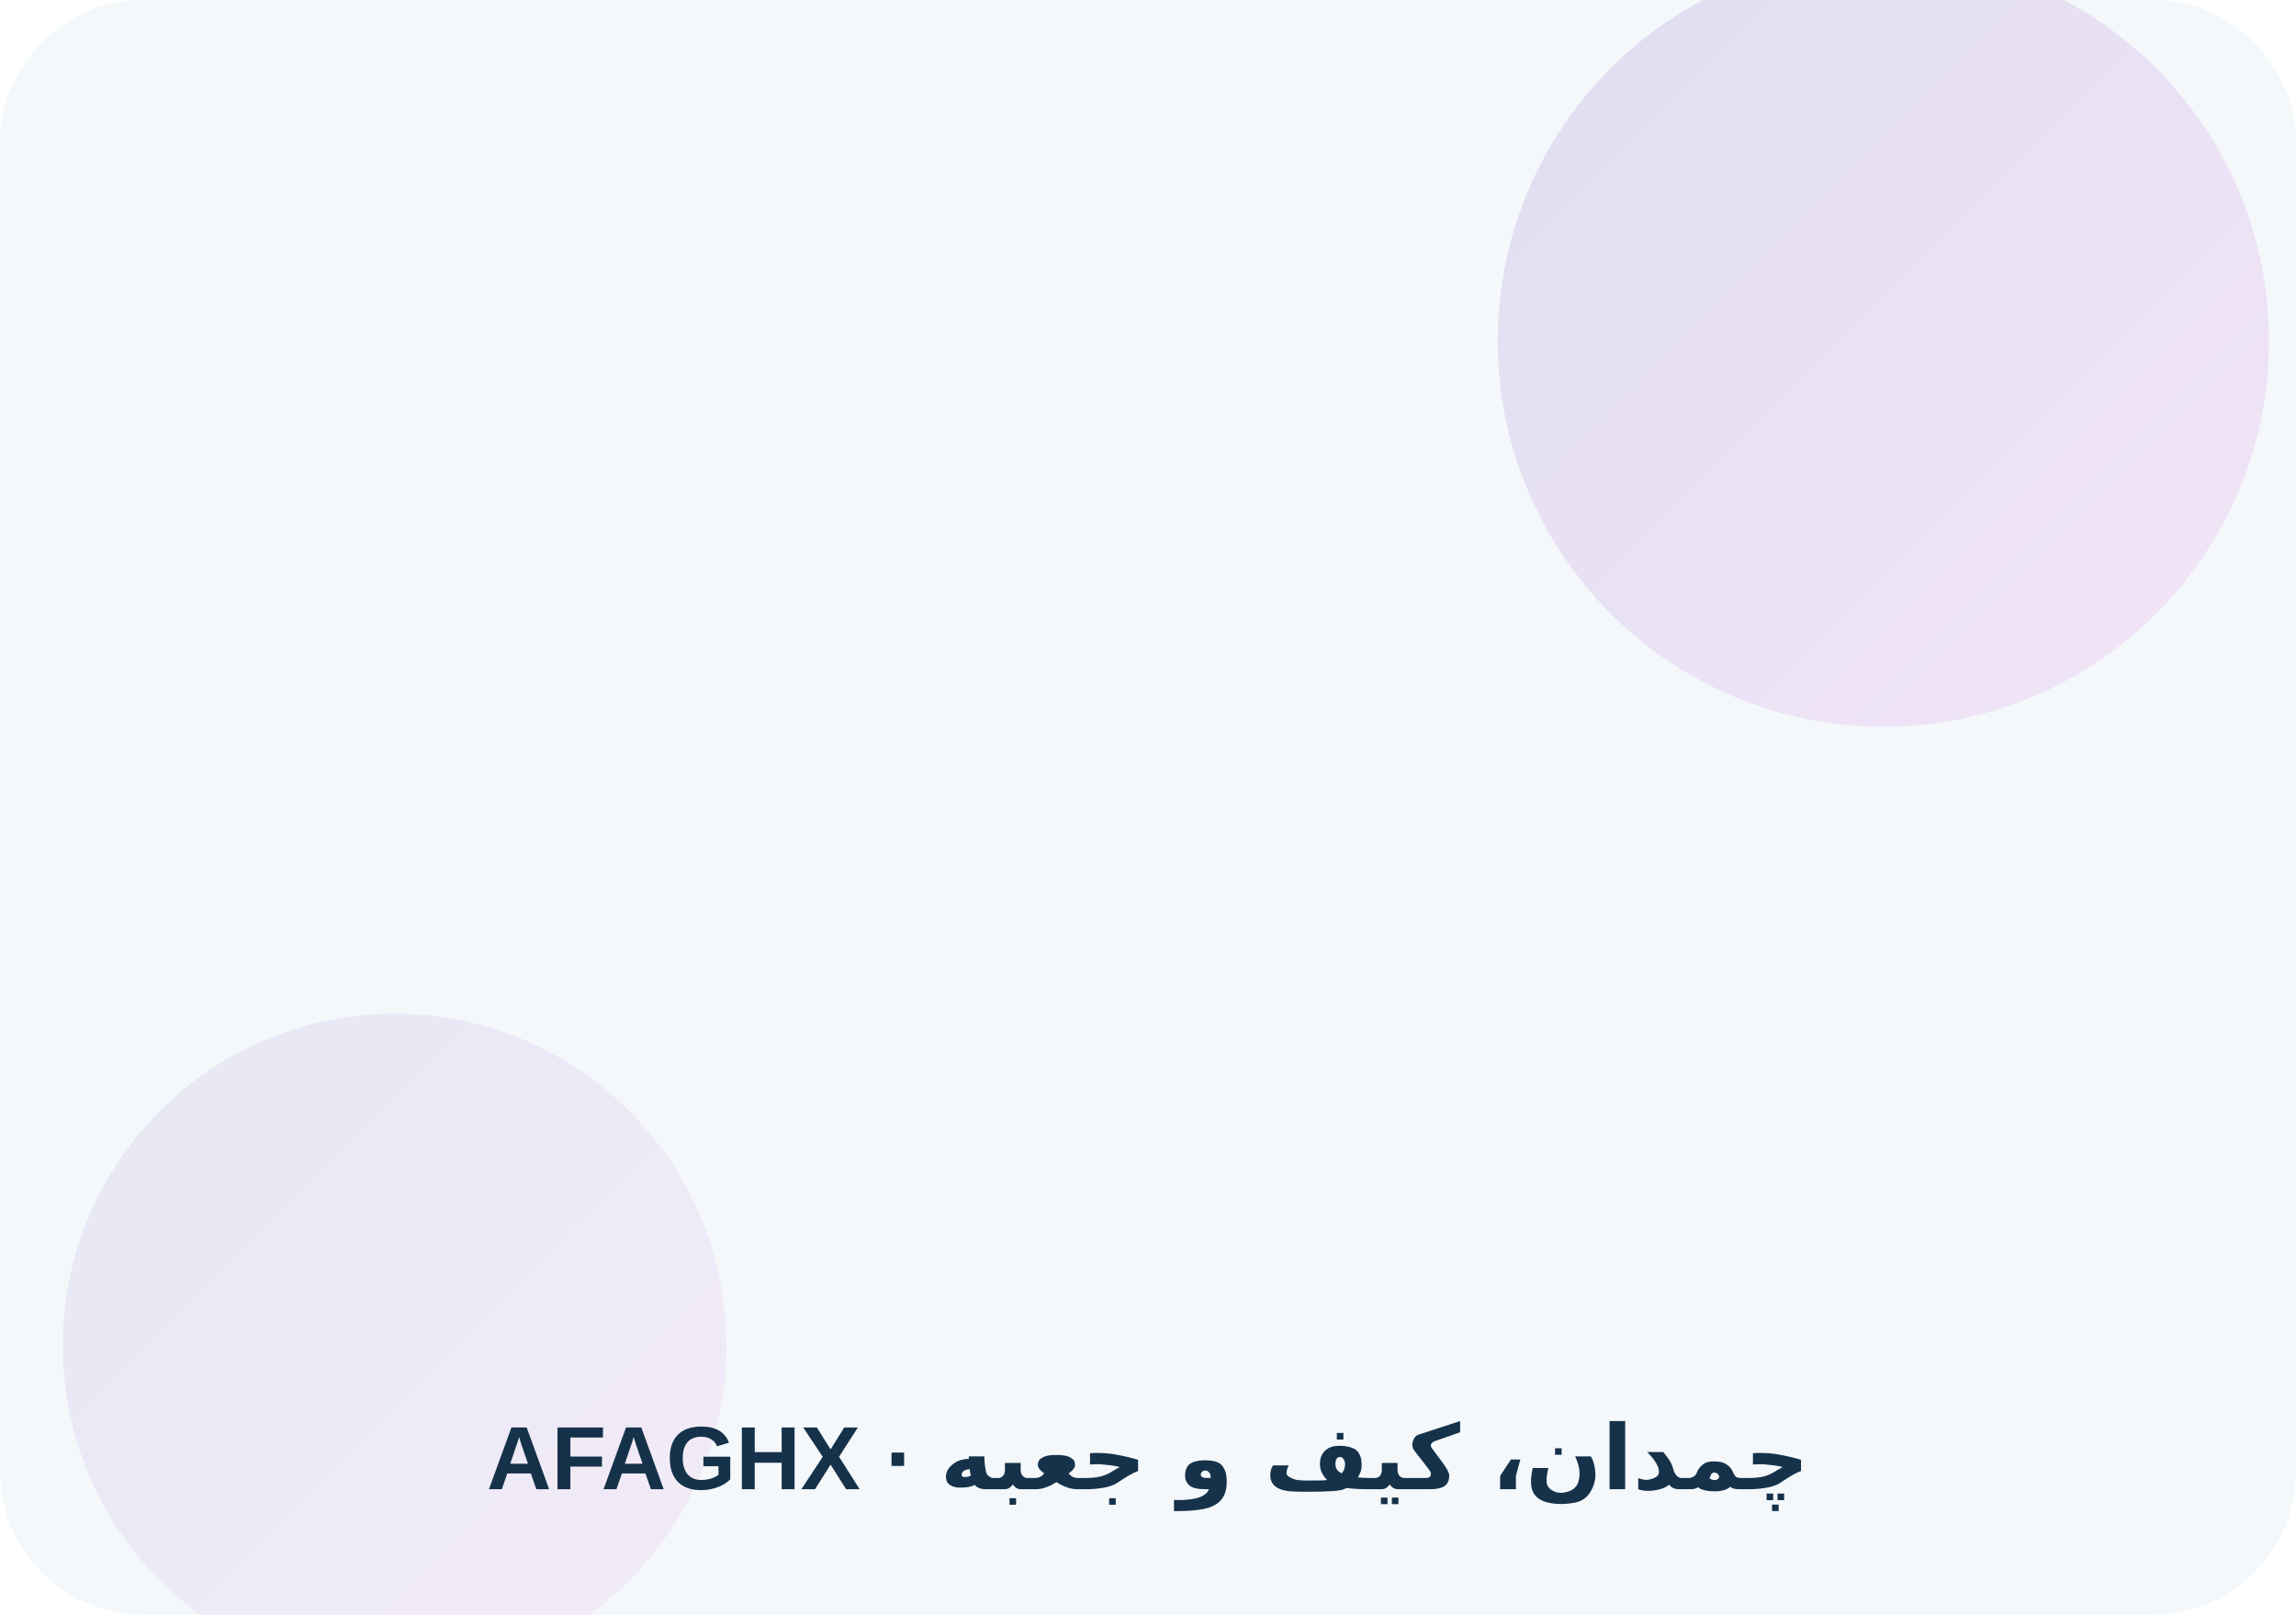
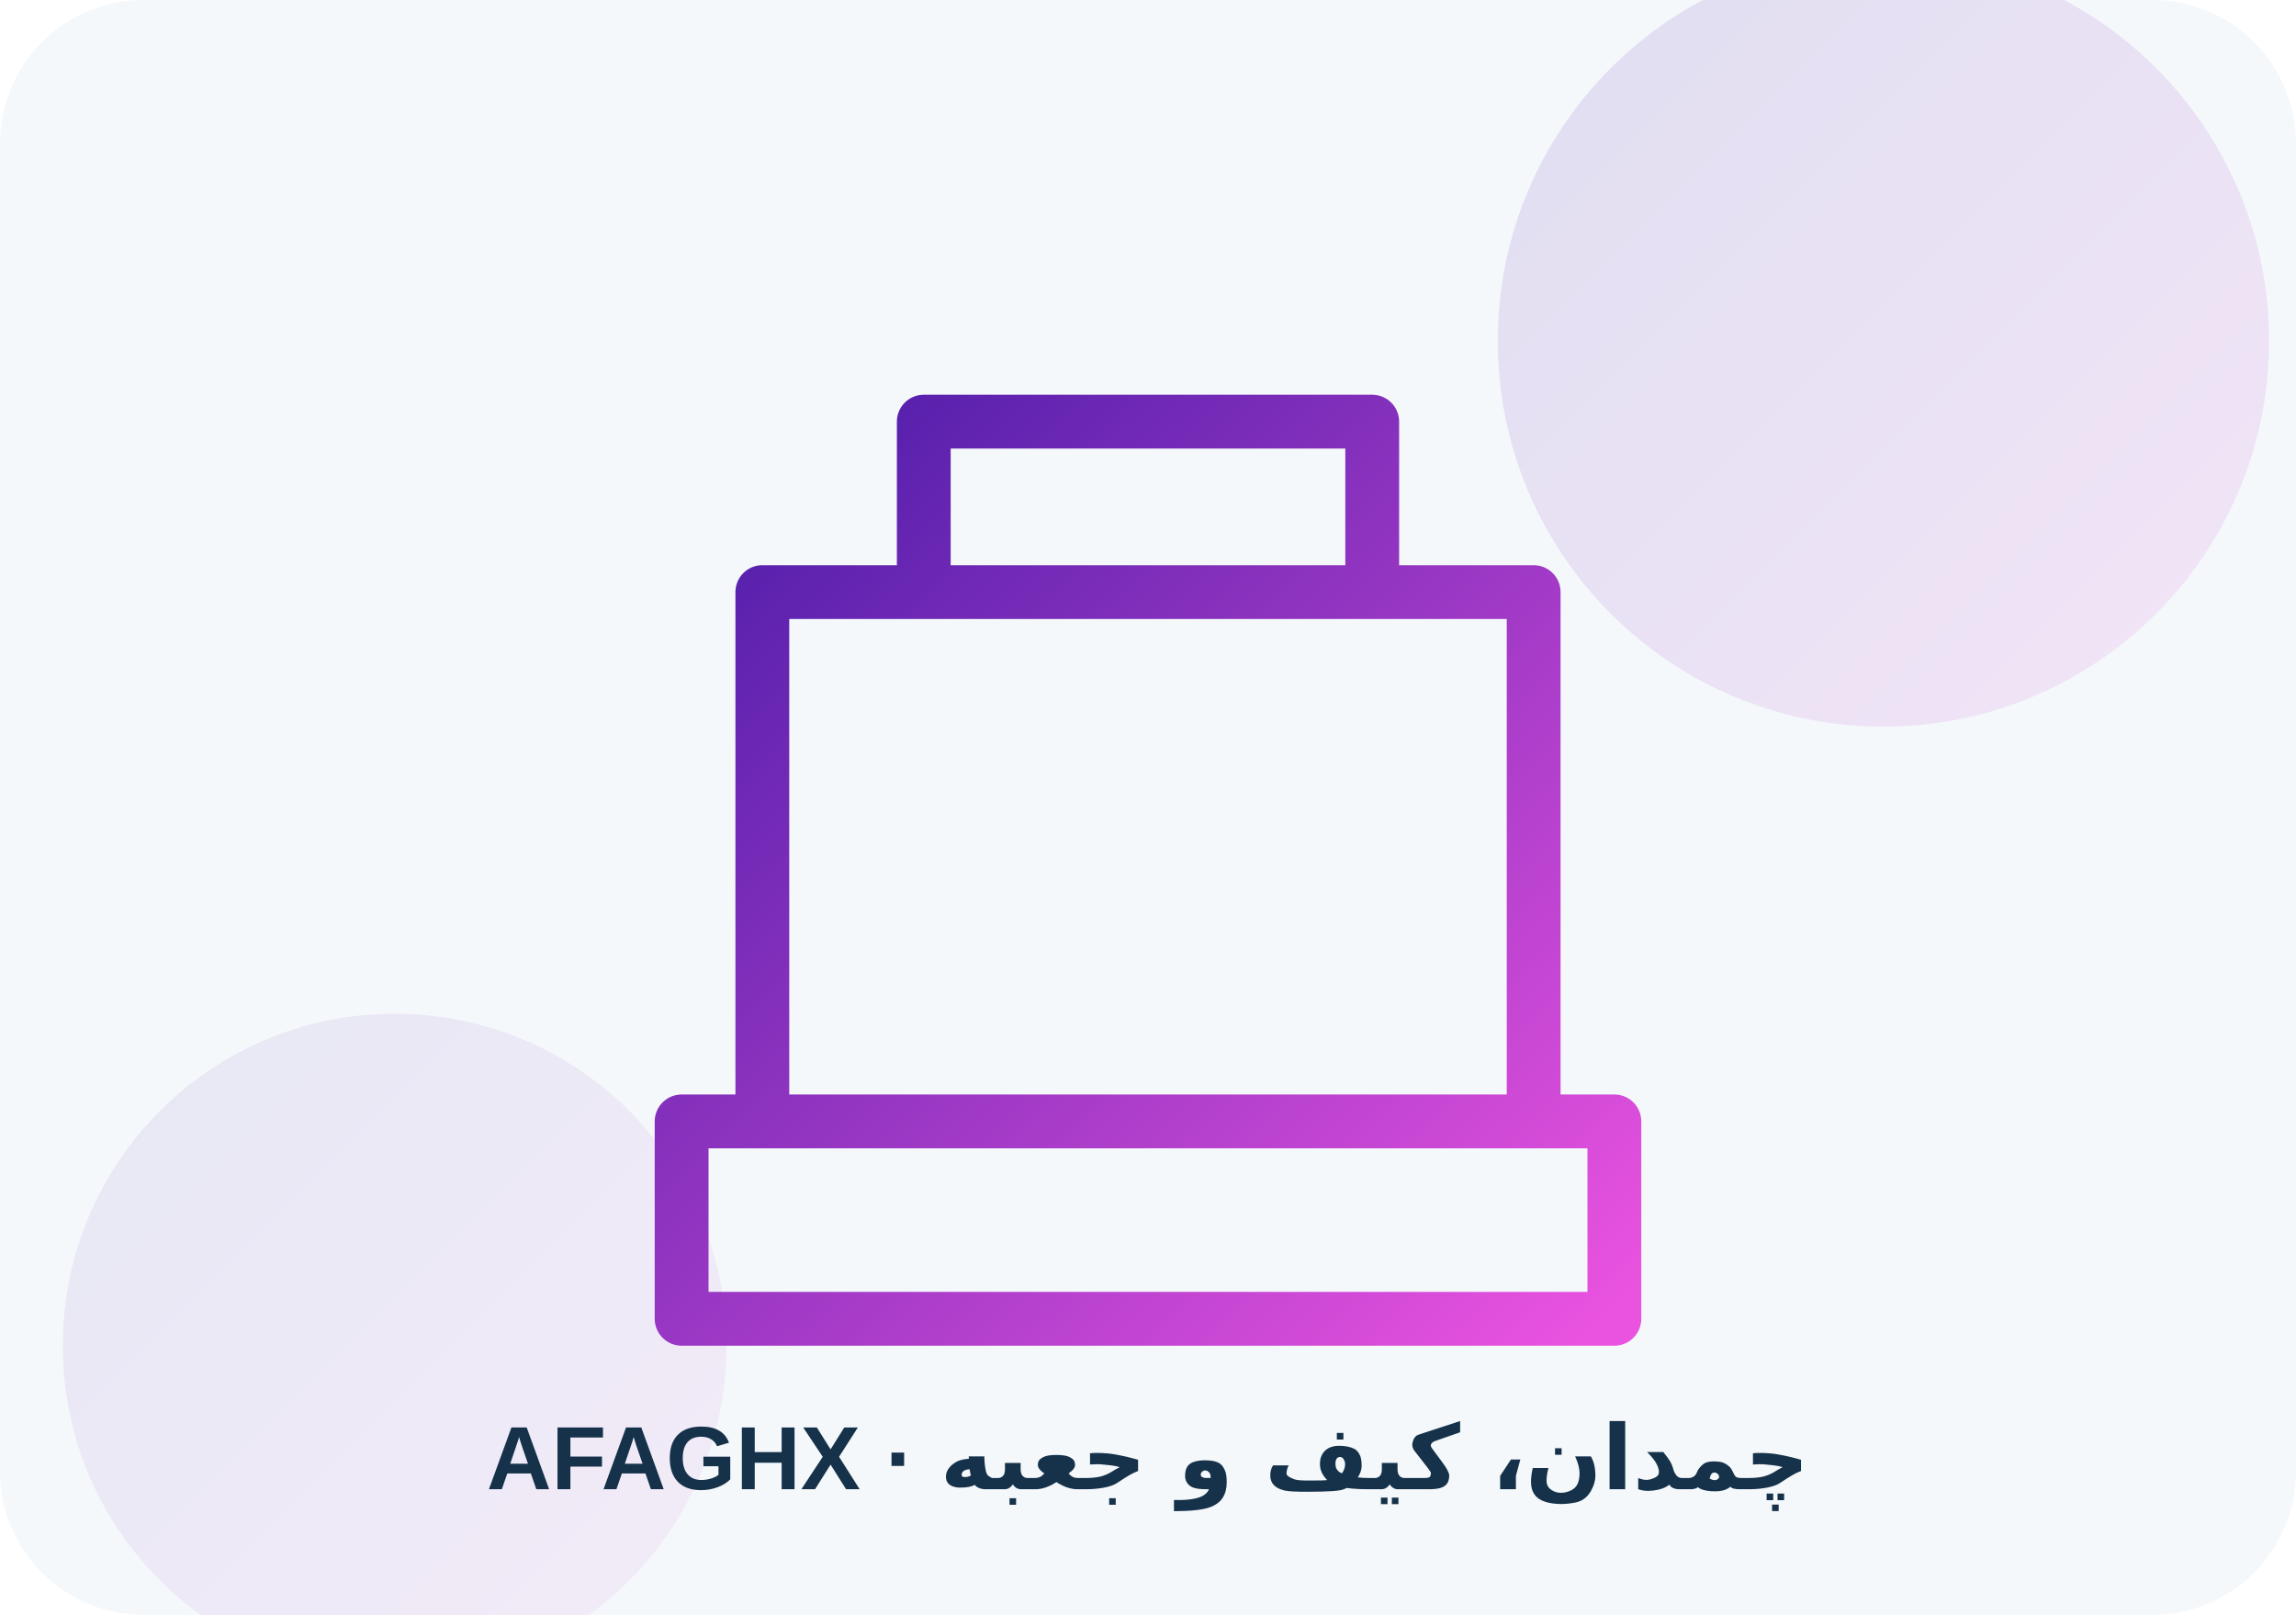
<svg xmlns="http://www.w3.org/2000/svg" viewBox="0 0 512 360">
  <defs>
    <linearGradient id="g" x1="0" y1="0" x2="1" y2="1">
      <stop stop-color="hsl(259 72% 38%)" />
      <stop offset="1" stop-color="hsl(304 78% 62%)" />
    </linearGradient>
  </defs>
  <rect width="512" height="360" rx="32" fill="#f4f8fb" />
  <circle cx="420" cy="76" r="86" fill="url(#g)" opacity=".12" />
  <circle cx="88" cy="300" r="74" fill="url(#g)" opacity=".08" />
-   <g fill="none" stroke="url(#g)" stroke-width="12" stroke-linecap="round" stroke-linejoin="round">M170 250V132h172v118M152 250h208v44H152zM206 132v-38h100v38</g>
+   <g fill="none" stroke="url(#g)" stroke-width="12" stroke-linecap="round" stroke-linejoin="round">
+     <path d="M170 250V132h172v118M152 250h208v44H152zM206 132v-38h100v38" />
+   </g>
  <text x="256" y="332" text-anchor="middle" font-family="Tahoma,Arial,sans-serif" font-size="20" font-weight="700" fill="#16324a">AFAGHX · چمدان، کیف و جعبه</text>
</svg>
